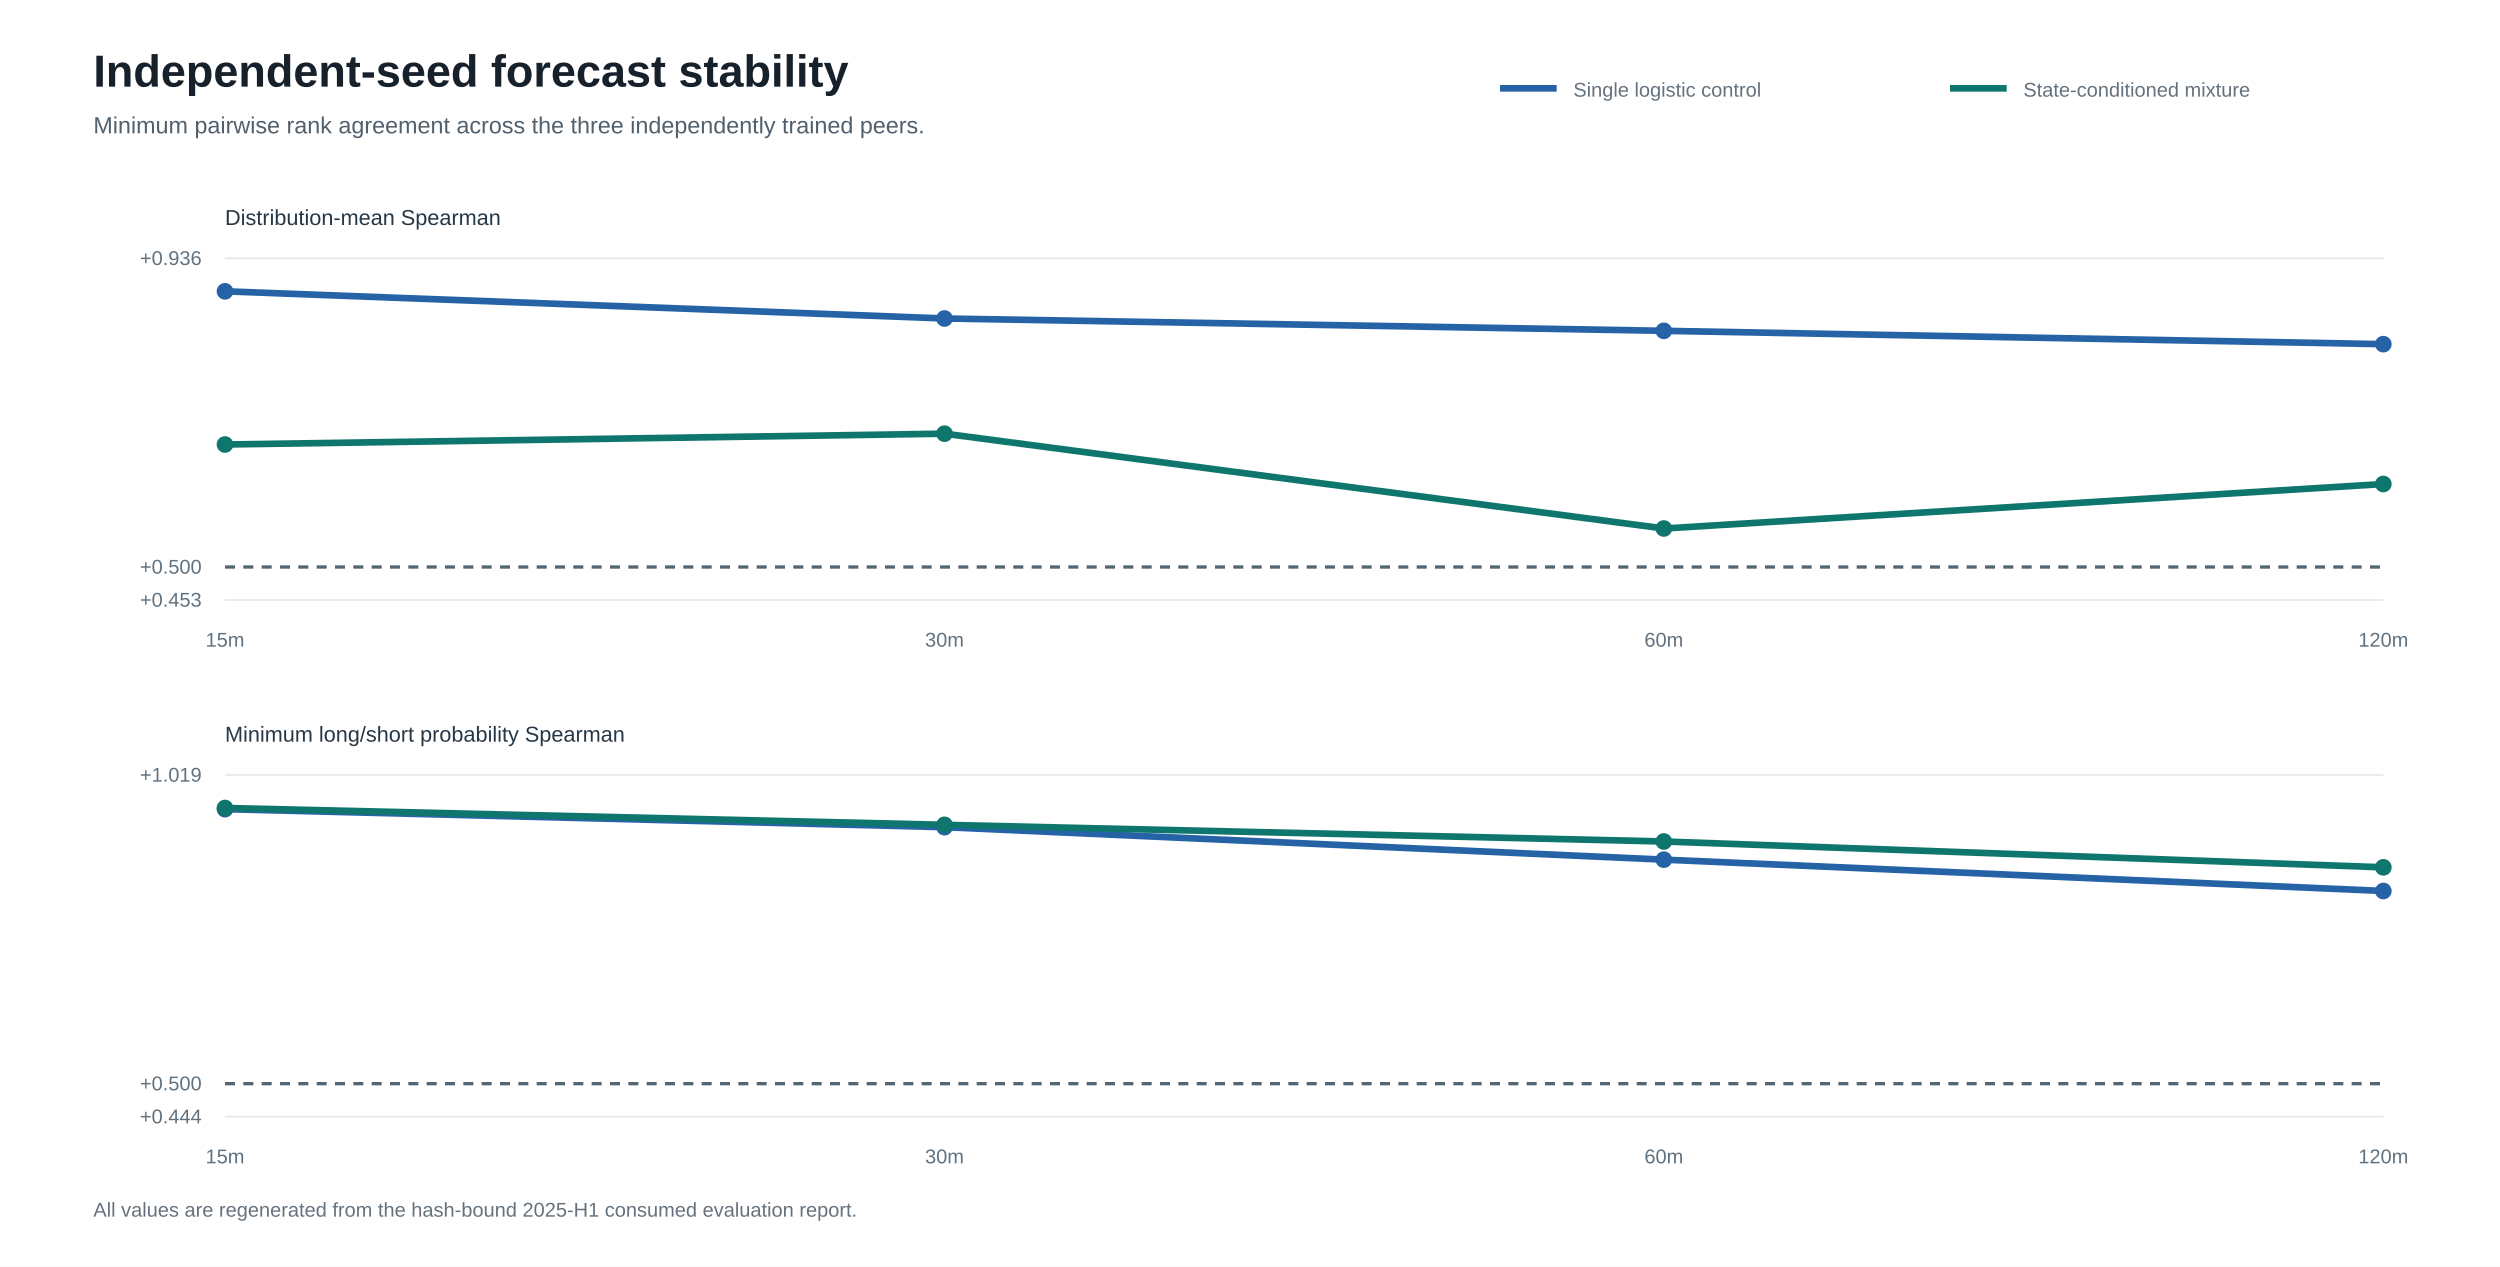
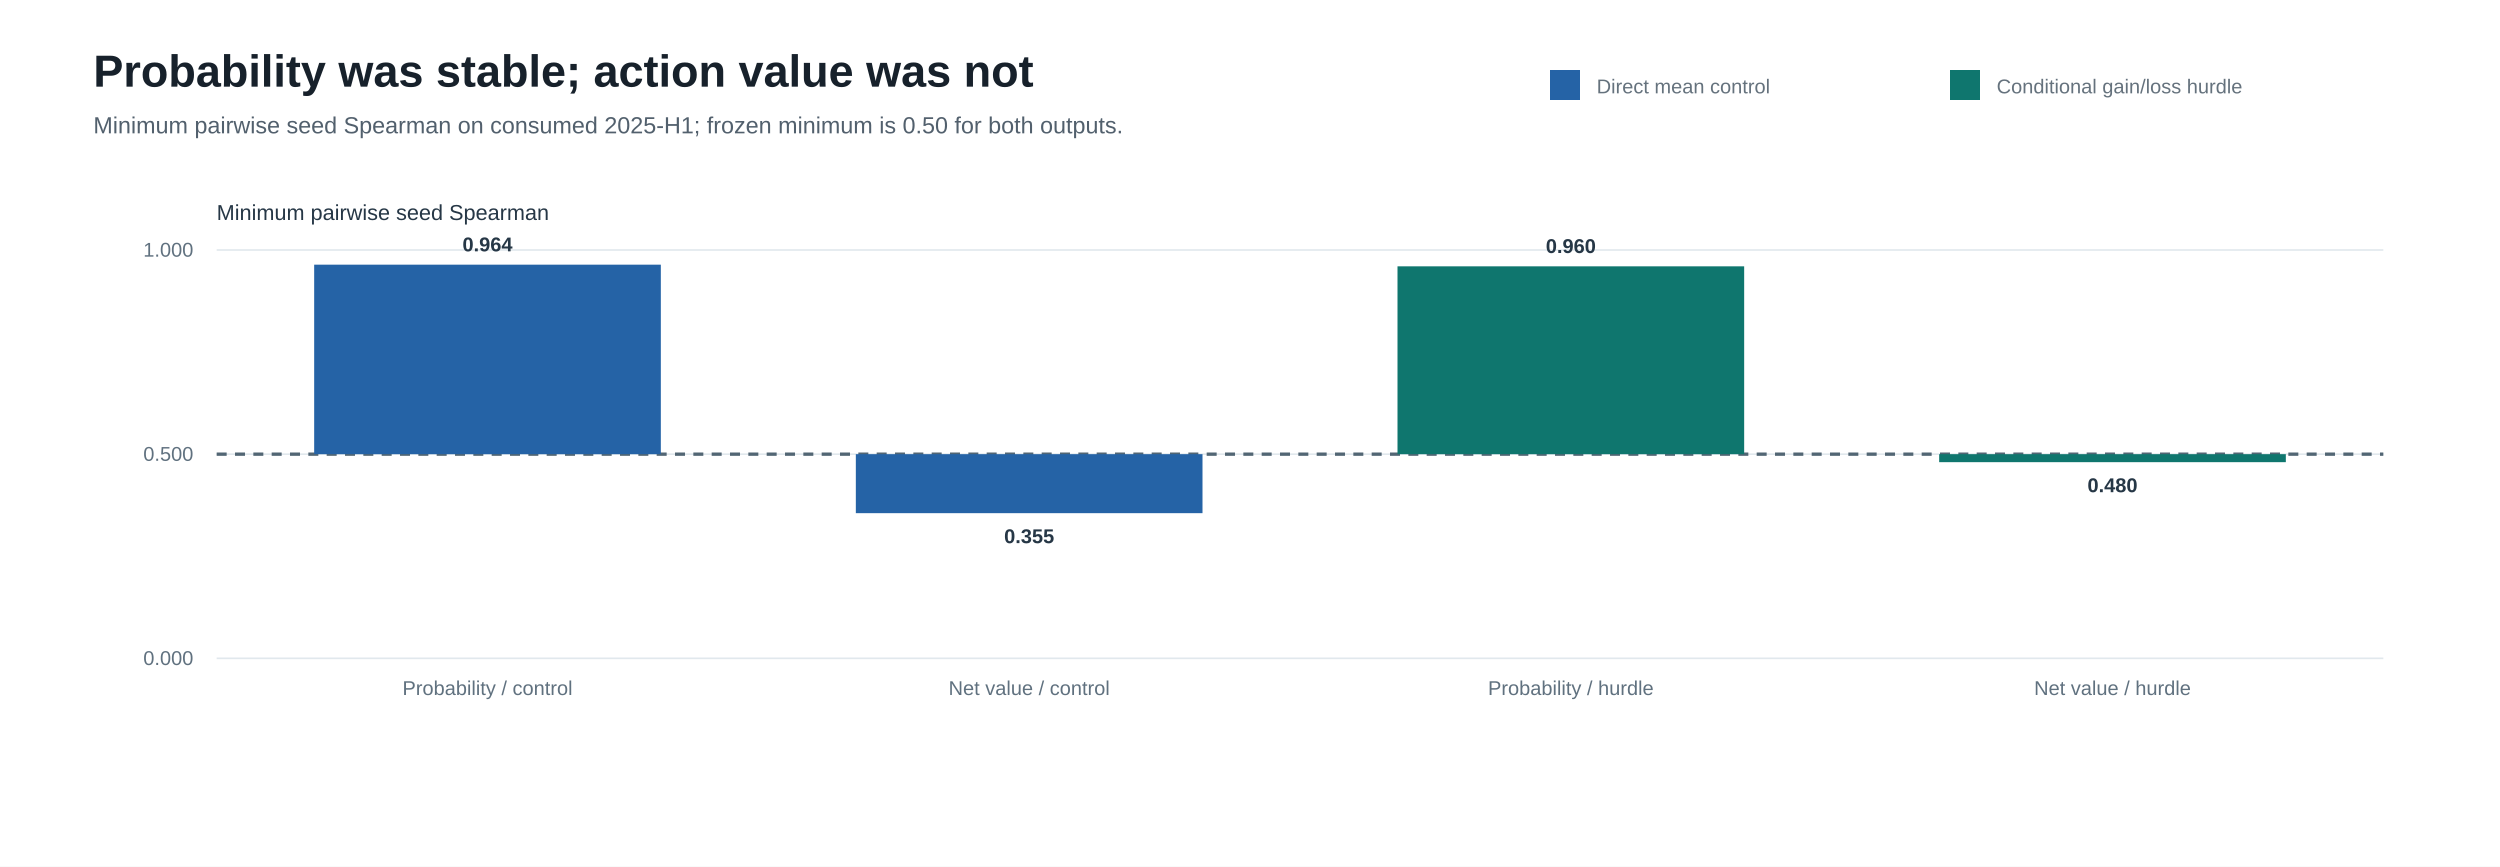
- <svg xmlns="http://www.w3.org/2000/svg" width="1500" height="760" viewBox="0 0 1500 760" role="img" aria-labelledby="title desc">
+ <svg xmlns="http://www.w3.org/2000/svg" width="1500" height="520" viewBox="0 0 1500 520" role="img" aria-labelledby="title desc">
  <rect width="100%" height="100%" fill="#ffffff" />
  <style>text{font-family:"Segoe UI",Arial,sans-serif;letter-spacing:0}.title{font-size:27px;font-weight:700;fill:#17212b}.subtitle{font-size:14px;fill:#52606d}.label{font-size:13px;fill:#263746}.axis{font-size:12px;fill:#60717f}.value{font-size:12px;font-weight:650;fill:#263746}.note{font-size:12px;fill:#65727d}.grid{stroke:#e1e8ed;stroke-width:1}.zero{stroke:#526674;stroke-width:2;stroke-dasharray:6 5}</style>
-   <text x="56" y="52" class="title">Independent-seed forecast stability</text>
-   <text x="56" y="80" class="subtitle">Minimum pairwise rank agreement across the three independently trained peers.</text>
-   <line x1="900" y1="53" x2="934" y2="53" stroke="#2563a6" stroke-width="4" />
-   <text x="944" y="58" class="note">Single logistic control</text>
-   <line x1="1170" y1="53" x2="1204" y2="53" stroke="#0f766e" stroke-width="4" />
-   <text x="1214" y="58" class="note">State-conditioned mixture</text>
-   <text x="135" y="135" class="label">Distribution-mean Spearman</text>
-   <line x1="135" y1="360.0" x2="1430" y2="360.0" class="grid" />
-   <text x="121" y="364.0" text-anchor="end" class="axis">+0.453</text>
-   <line x1="135" y1="340.2" x2="1430" y2="340.2" class="zero" />
-   <text x="121" y="344.2" text-anchor="end" class="axis">+0.500</text>
-   <line x1="135" y1="155.0" x2="1430" y2="155.0" class="grid" />
-   <text x="121" y="159.0" text-anchor="end" class="axis">+0.936</text>
-   <polyline points="135.0,174.8 566.7,191.1 998.3,198.5 1430.0,206.5" fill="none" stroke="#2563a6" stroke-width="4" />
-   <circle cx="135.0" cy="174.8" r="5" fill="#2563a6" />
-   <circle cx="566.7" cy="191.1" r="5" fill="#2563a6" />
-   <circle cx="998.3" cy="198.5" r="5" fill="#2563a6" />
-   <circle cx="1430.0" cy="206.5" r="5" fill="#2563a6" />
-   <polyline points="135.0,266.7 566.7,260.2 998.3,317.1 1430.0,290.4" fill="none" stroke="#0f766e" stroke-width="4" />
-   <circle cx="135.0" cy="266.7" r="5" fill="#0f766e" />
-   <circle cx="566.7" cy="260.2" r="5" fill="#0f766e" />
-   <circle cx="998.3" cy="317.1" r="5" fill="#0f766e" />
-   <circle cx="1430.0" cy="290.4" r="5" fill="#0f766e" />
-   <text x="135.0" y="388" text-anchor="middle" class="axis">15m</text>
-   <text x="566.7" y="388" text-anchor="middle" class="axis">30m</text>
-   <text x="998.3" y="388" text-anchor="middle" class="axis">60m</text>
-   <text x="1430.0" y="388" text-anchor="middle" class="axis">120m</text>
-   <text x="135" y="445" class="label">Minimum long/short probability Spearman</text>
-   <line x1="135" y1="670.0" x2="1430" y2="670.0" class="grid" />
-   <text x="121" y="674.0" text-anchor="end" class="axis">+0.444</text>
-   <line x1="135" y1="650.2" x2="1430" y2="650.2" class="zero" />
-   <text x="121" y="654.2" text-anchor="end" class="axis">+0.500</text>
-   <line x1="135" y1="465.0" x2="1430" y2="465.0" class="grid" />
-   <text x="121" y="469.0" text-anchor="end" class="axis">+1.019</text>
-   <polyline points="135.0,485.5 566.7,496.3 998.3,515.8 1430.0,534.6" fill="none" stroke="#2563a6" stroke-width="4" />
-   <circle cx="135.0" cy="485.5" r="5" fill="#2563a6" />
-   <circle cx="566.7" cy="496.3" r="5" fill="#2563a6" />
-   <circle cx="998.3" cy="515.8" r="5" fill="#2563a6" />
-   <circle cx="1430.0" cy="534.6" r="5" fill="#2563a6" />
-   <polyline points="135.0,484.8 566.7,494.9 998.3,504.9 1430.0,520.4" fill="none" stroke="#0f766e" stroke-width="4" />
-   <circle cx="135.0" cy="484.8" r="5" fill="#0f766e" />
-   <circle cx="566.7" cy="494.9" r="5" fill="#0f766e" />
-   <circle cx="998.3" cy="504.9" r="5" fill="#0f766e" />
-   <circle cx="1430.0" cy="520.4" r="5" fill="#0f766e" />
-   <text x="135.0" y="698" text-anchor="middle" class="axis">15m</text>
-   <text x="566.7" y="698" text-anchor="middle" class="axis">30m</text>
-   <text x="998.3" y="698" text-anchor="middle" class="axis">60m</text>
-   <text x="1430.0" y="698" text-anchor="middle" class="axis">120m</text>
-   <text x="56" y="730" class="note">All values are regenerated from the hash-bound 2025-H1 consumed evaluation report.</text>
+   <text x="56" y="52" class="title">Probability was stable; action value was not</text>
+   <text x="56" y="80" class="subtitle">Minimum pairwise seed Spearman on consumed 2025-H1; frozen minimum is 0.50 for both outputs.</text>
+   <rect x="930" y="42" width="18" height="18" fill="#2563a6" />
+   <text x="958" y="56" class="note">Direct mean control</text>
+   <rect x="1170" y="42" width="18" height="18" fill="#0f766e" />
+   <text x="1198" y="56" class="note">Conditional gain/loss hurdle</text>
+   <text x="130" y="132" class="label">Minimum pairwise seed Spearman</text>
+   <line x1="130" y1="395.0" x2="1430" y2="395.0" class="grid" />
+   <text x="116" y="399.0" text-anchor="end" class="axis">0.000</text>
+   <line x1="130" y1="272.5" x2="1430" y2="272.5" class="grid" />
+   <text x="116" y="276.5" text-anchor="end" class="axis">0.500</text>
+   <line x1="130" y1="150.0" x2="1430" y2="150.0" class="grid" />
+   <text x="116" y="154.0" text-anchor="end" class="axis">1.000</text>
+   <line x1="130" y1="272.5" x2="1430" y2="272.5" class="zero" />
+   <rect x="188.5" y="158.8" width="208.0" height="113.7" fill="#2563a6" />
+   <text x="292.5" y="150.8" text-anchor="middle" class="value">0.964</text>
+   <text x="292.5" y="417.0" text-anchor="middle" class="axis">Probability / control</text>
+   <rect x="513.5" y="272.5" width="208.0" height="35.4" fill="#2563a6" />
+   <text x="617.5" y="325.9" text-anchor="middle" class="value">0.355</text>
+   <text x="617.5" y="417.0" text-anchor="middle" class="axis">Net value / control</text>
+   <rect x="838.5" y="159.8" width="208.0" height="112.7" fill="#0f766e" />
+   <text x="942.5" y="151.8" text-anchor="middle" class="value">0.960</text>
+   <text x="942.5" y="417.0" text-anchor="middle" class="axis">Probability / hurdle</text>
+   <rect x="1163.5" y="272.5" width="208.0" height="4.8" fill="#0f766e" />
+   <text x="1267.5" y="295.3" text-anchor="middle" class="value">0.480</text>
+   <text x="1267.5" y="417.0" text-anchor="middle" class="axis">Net value / hurdle</text>
</svg>
